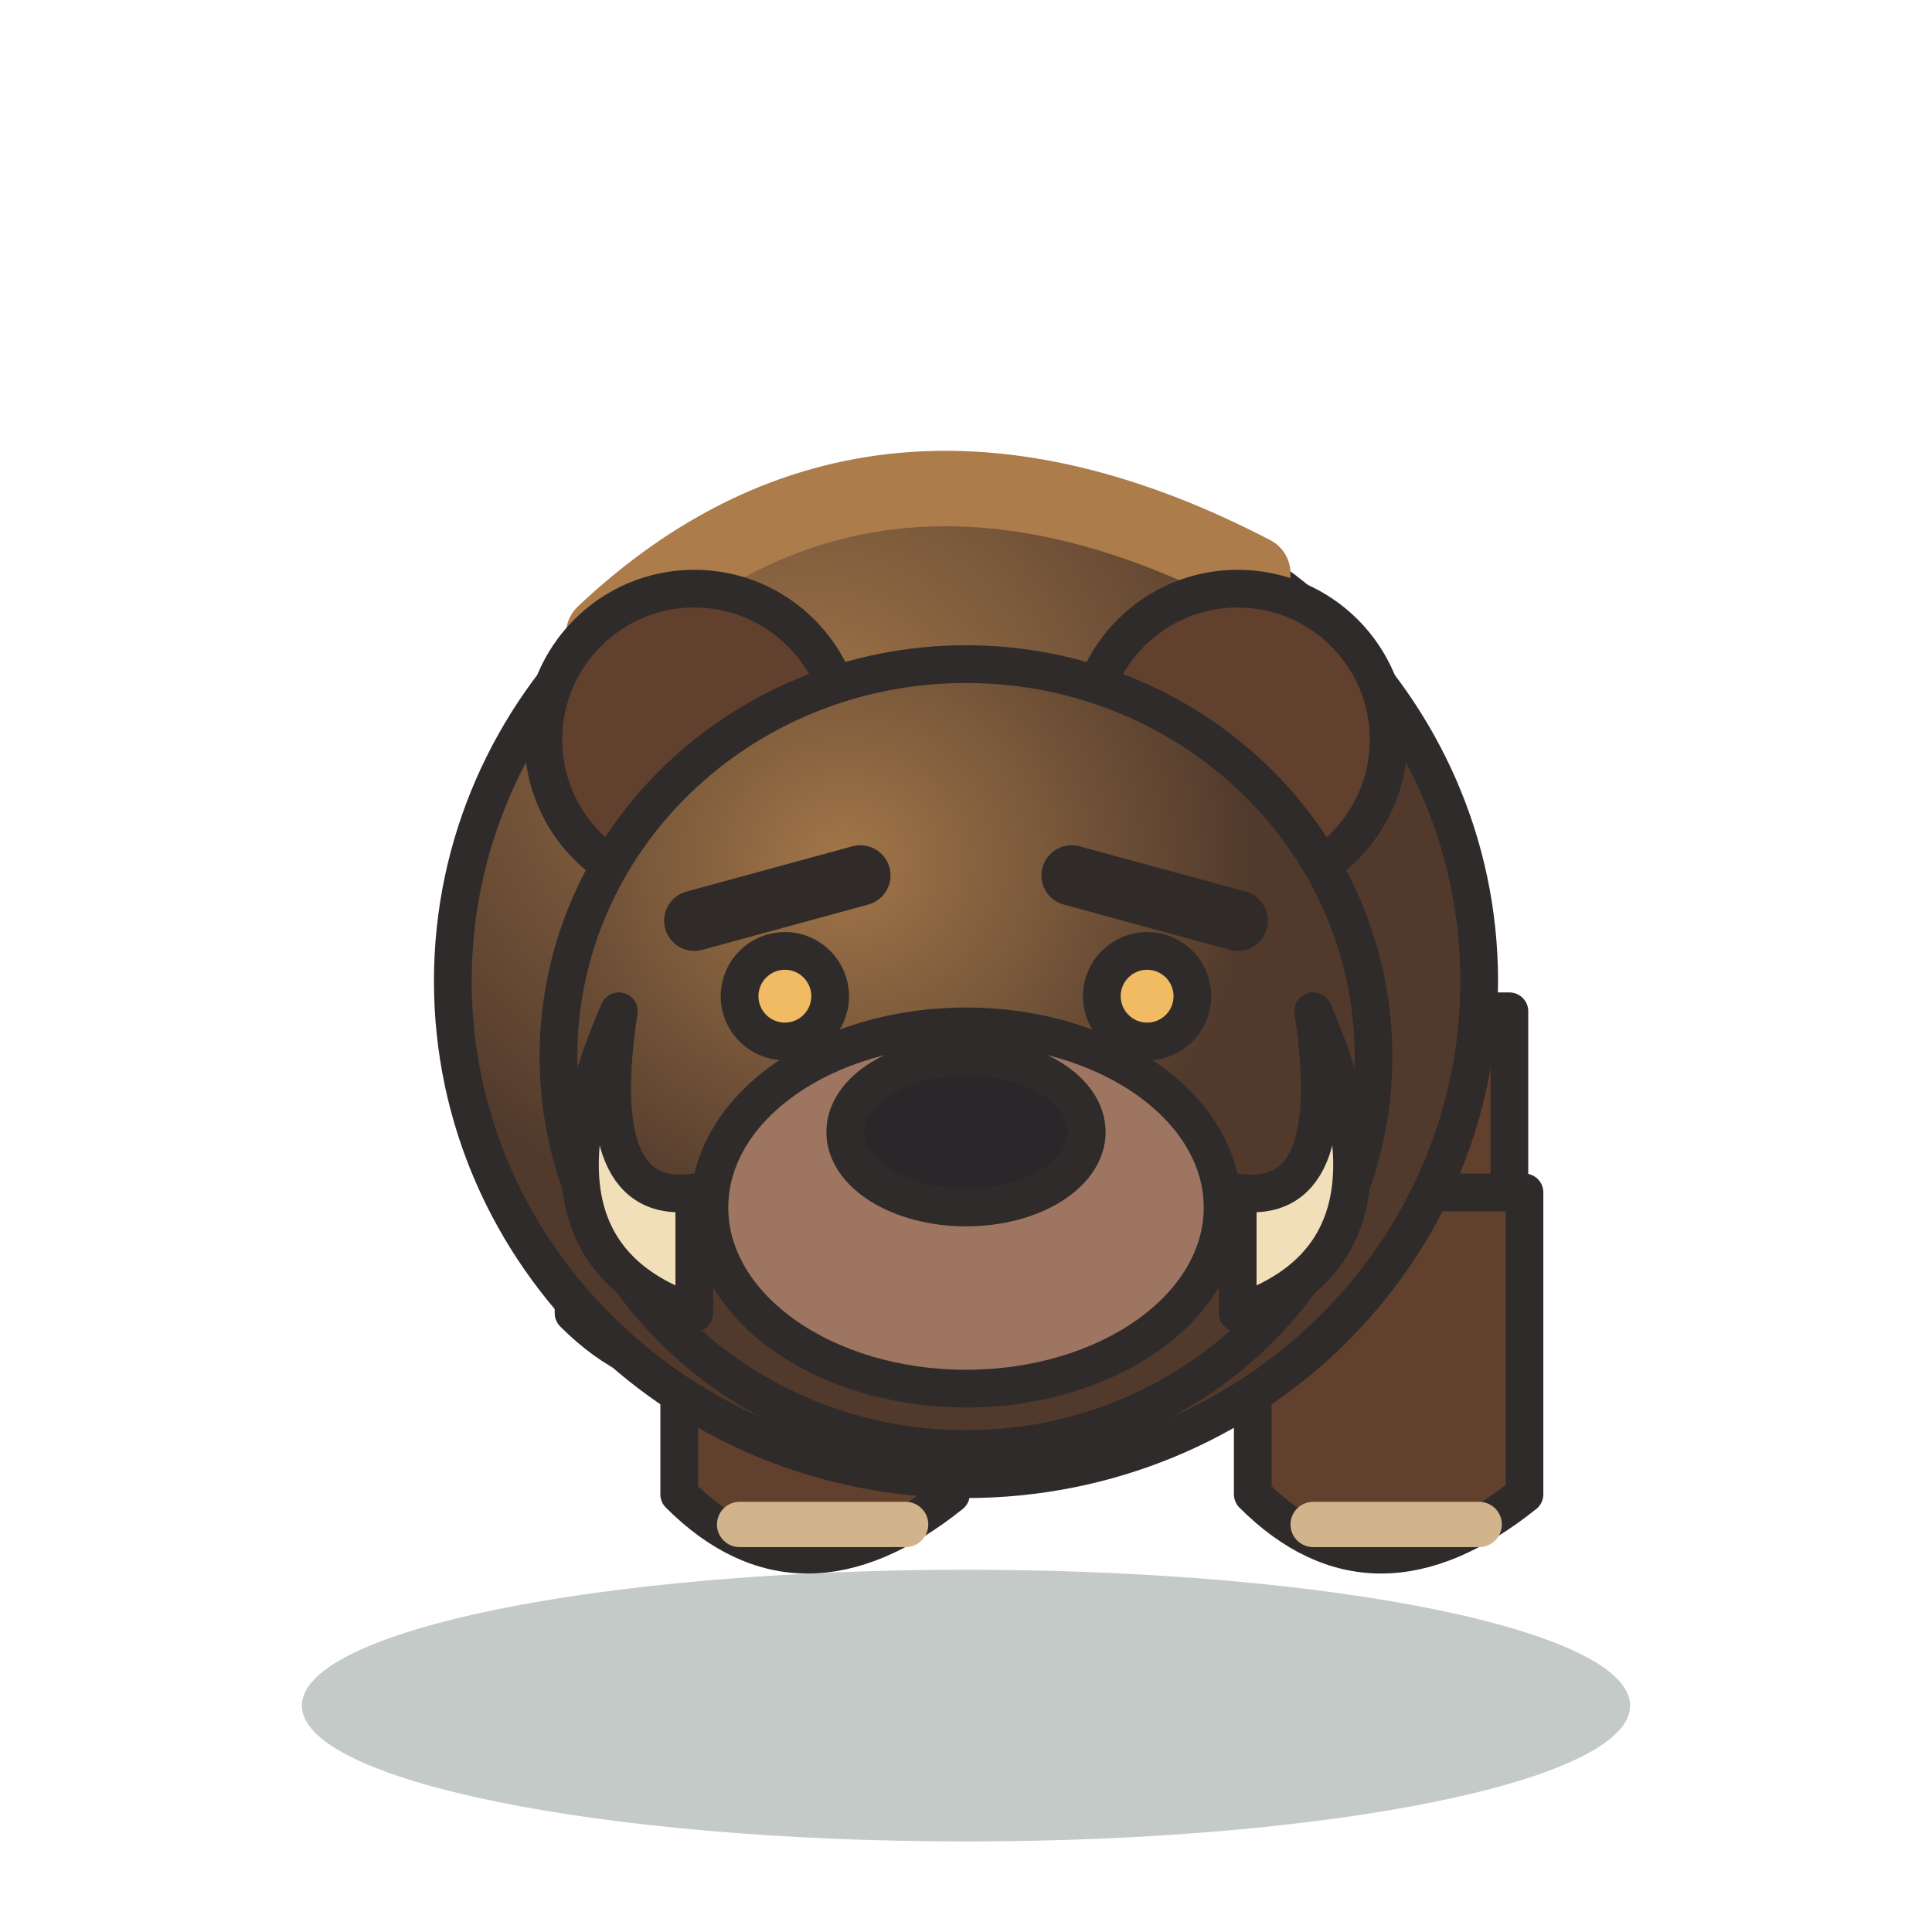
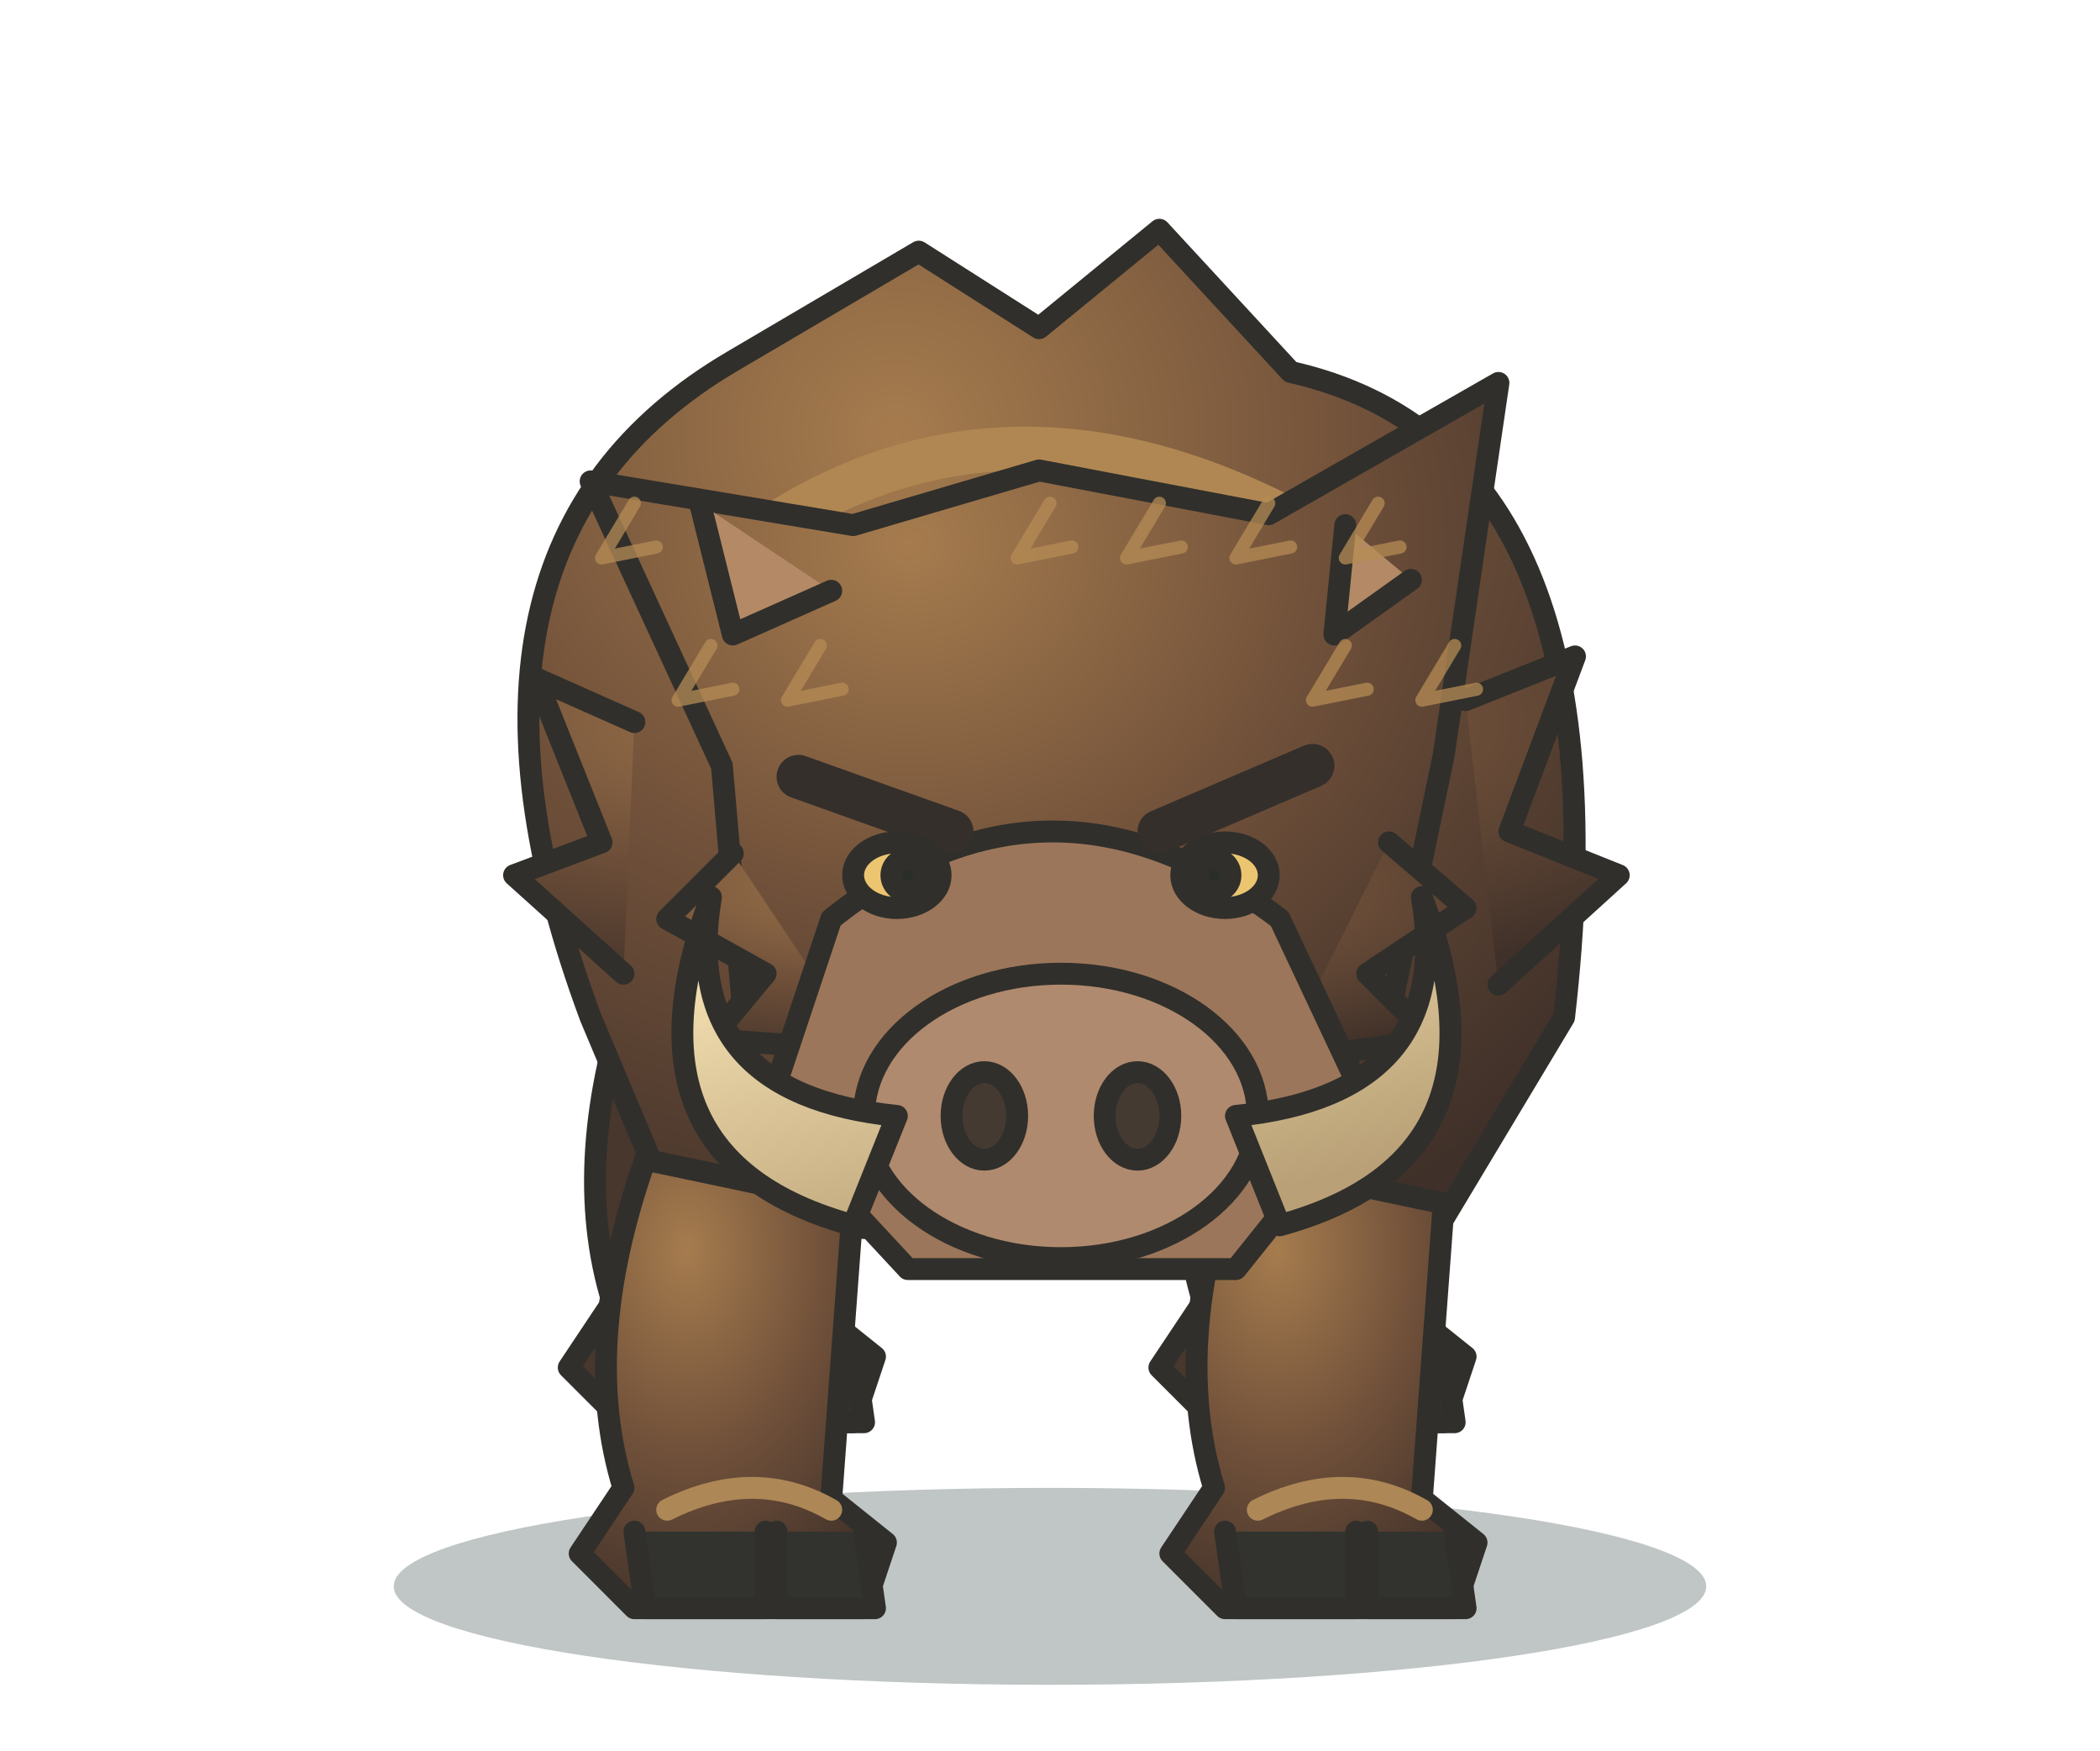
- <svg xmlns="http://www.w3.org/2000/svg" width="128" height="128" viewBox="0 0 128 128">
+ <svg xmlns="http://www.w3.org/2000/svg" width="192" height="160" viewBox="0 0 192 160">
  <defs>
-     <radialGradient id="body" cx=".35" cy=".25">
-       <stop stop-color="#a27649" />
-       <stop offset="1" stop-color="#513a2c" />
+     <radialGradient id="fur" cx=".35" cy=".2" r=".9">
+       <stop stop-color="#a67c4e" />
+       <stop offset=".5" stop-color="#71513a" />
+       <stop offset="1" stop-color="#3f3029" />
+     </radialGradient>
+     <radialGradient id="carapace" cx=".3" cy=".2">
+       <stop stop-color="#66798b" />
+       <stop offset=".45" stop-color="#343d58" />
+       <stop offset="1" stop-color="#1c2538" />
+     </radialGradient>
+     <linearGradient id="ivory" x2=".6" y2="1">
+       <stop stop-color="#ffedbd" />
+       <stop offset="1" stop-color="#b9a076" />
+     </linearGradient>
+     <radialGradient id="moss">
+       <stop stop-color="#a9b660" />
+       <stop offset="1" stop-color="#3c643f" />
    </radialGradient>
  </defs>
-   <ellipse cx="64" cy="113" rx="44" ry="9" fill="#152a24" opacity=".25" />
-   <g transform="" stroke="#302b2b" stroke-width="2.5" stroke-linejoin="round" stroke-linecap="round">
-     <path d="M38 67v20q8 8 18 0v-20z" fill="#62402e" />
-     <path d="M42 89h11" stroke="#d1b48b" stroke-width="3" />
-     <path d="M82 67v20q8 8 18 0v-20z" fill="#62402e" />
-     <path d="M86 89h11" stroke="#d1b48b" stroke-width="3" />
-     <path d="M45 79v20q8 8 18 0v-20z" fill="#62402e" />
-     <path d="M49 101h11" stroke="#d1b48b" stroke-width="3" />
-     <path d="M83 79v20q8 8 18 0v-20z" fill="#62402e" />
-     <path d="M87 101h11" stroke="#d1b48b" stroke-width="3" />
-     <ellipse cx="64" cy="65" rx="34" ry="33" fill="url(#body)" />
-     <path d="M40 42q18-17 43-4" fill="none" stroke="#ac7c4a" stroke-width="5" />
-     <circle cx="46" cy="49" r="10" fill="#62402e" />
-     <circle cx="82" cy="49" r="10" fill="#62402e" />
-     <ellipse cx="64" cy="70" rx="27" ry="26" fill="url(#body)" />
-     <ellipse cx="64" cy="80" rx="17" ry="12" fill="#9d7560" />
-     <ellipse cx="64" cy="75" rx="8" ry="5" fill="#29272a" />
-     <path d="M46 87q-12 -4 -5 -20q-2 13 5 12z" fill="#f1dfb9" />
-     <circle cx="52" cy="66" r="3" fill="#f0bb62" />
-     <path d="M57 58l-11 3" stroke="#302b29" stroke-width="4" />
-     <path d="M82 87q12 -4 5 -20q2 13 -5 12z" fill="#f1dfb9" />
-     <circle cx="76" cy="66" r="3" fill="#f0bb62" />
-     <path d="M71 58l11 3" stroke="#302b29" stroke-width="4" />
+   <ellipse cx="96" cy="145" rx="60" ry="9" fill="#142c27" opacity=".27" />
+   <g transform="translate(0 0)" stroke="#302f2b" stroke-width="2" stroke-linejoin="round" stroke-linecap="round">
+     <g transform="">
+       <g transform="translate(67 111)">
+         <path d="M-9-22q-6 17-2 30l-4 6 5 5h21l2-6-5-4 2-27z" fill="#47372d" transform="scale(1 1)" />
+         <path d="M-7 10q8-4 15 0" fill="none" stroke="#ad8756" stroke-width="2" />
+         <path d="M-10 12l1 7H2v-7M3 12v7h9l-1-7" fill="#32332f" />
+       </g>
+       <g transform="translate(121 111)">
+         <path d="M-9-22q-6 17-2 30l-4 6 5 5h21l2-6-5-4 2-27z" fill="#47372d" transform="scale(1 1)" />
+         <path d="M-7 10q8-4 15 0" fill="none" stroke="#ad8756" stroke-width="2" />
+         <path d="M-10 12l1 7H2v-7M3 12v7h9l-1-7" fill="#32332f" />
+       </g>
+       <path d="M54 93Q38 50 67 33l17-10 11 7 11-9 12 13q31 7 25 59l-12 20-69-1z" fill="url(#fur)" />
+       <path d="M58 66l-9-4 6 15-8 3 10 9M134 64l10-4-6 16 10 4-11 10" fill="url(#fur)" />
+       <path d="M64 53q28-24 63 0" fill="none" stroke="#b08752" stroke-width="4" />
+       <g transform="translate(68 128)">
+         <path d="M-9-22q-6 17-2 30l-4 6 5 5h21l2-6-5-4 2-27z" fill="url(#fur)" transform="scale(1 1)" />
+         <path d="M-7 10q8-4 15 0" fill="none" stroke="#ad8756" stroke-width="2" />
+         <path d="M-10 12l1 7H2v-7M3 12v7h9l-1-7" fill="#32332f" />
+       </g>
+       <g transform="translate(122 128)">
+         <path d="M-9-22q-6 17-2 30l-4 6 5 5h21l2-6-5-4 2-27z" fill="url(#fur)" transform="scale(1 1)" />
+         <path d="M-7 10q8-4 15 0" fill="none" stroke="#ad8756" stroke-width="2" />
+         <path d="M-10 12l1 7H2v-7M3 12v7h9l-1-7" fill="#32332f" />
+       </g>
+       <g transform="translate(0 0)">
+         <path d="M66 70l-12-26 24 4 17-5 21 4 21-12-5 34-5 24-30 15-29-15z" fill="url(#fur)" />
+         <path d="M64 46l3 12 9-4M123 48l-1 10 7-5" fill="#b38a65" />
+         <path d="M67 78l-6 6 9 5-5 6 14 1M127 77l7 6-9 6 6 6-14 2" fill="url(#fur)" />
+         <path d="M76 84q20-16 41 0l8 17-12 15H83l-13-14z" fill="#9c765a" />
+         <ellipse cx="97" cy="102" rx="18" ry="13" fill="#b08a6e" />
+         <ellipse cx="90" cy="102" rx="3" ry="4" fill="#453a32" />
+         <ellipse cx="104" cy="102" rx="3" ry="4" fill="#453a32" />
+         <path d="M78 112q-22-6-13-30-3 18 17 20zM117 112q22-6 13-30 3 18-17 20z" fill="url(#ivory)" />
+         <path d="M73 71l14 5M106 76l14-6" stroke="#342f2b" stroke-width="4" />
+         <ellipse cx="82" cy="80" rx="4" ry="3" fill="#ecc571" />
+         <ellipse cx="112" cy="80" rx="4" ry="3" fill="#ecc571" />
+         <circle cx="83" cy="80" r="1.5" fill="#292f28" />
+         <circle cx="111" cy="80" r="1.5" fill="#292f28" />
+       </g>
+       <path d="M58 46l-3 5 5-1" fill="none" stroke="#b58b54" stroke-width="1.2" opacity=".75" />
+       <path d="M75 59l-3 5 5-1" fill="none" stroke="#b58b54" stroke-width="1.2" opacity=".75" />
+       <path d="M126 46l-3 5 5-1" fill="none" stroke="#b58b54" stroke-width="1.2" opacity=".75" />
+       <path d="M65 59l-3 5 5-1" fill="none" stroke="#b58b54" stroke-width="1.2" opacity=".75" />
+       <path d="M116 46l-3 5 5-1" fill="none" stroke="#b58b54" stroke-width="1.2" opacity=".75" />
+       <path d="M133 59l-3 5 5-1" fill="none" stroke="#b58b54" stroke-width="1.2" opacity=".75" />
+       <path d="M106 46l-3 5 5-1" fill="none" stroke="#b58b54" stroke-width="1.2" opacity=".75" />
+       <path d="M123 59l-3 5 5-1" fill="none" stroke="#b58b54" stroke-width="1.2" opacity=".75" />
+       <path d="M96 46l-3 5 5-1" fill="none" stroke="#b58b54" stroke-width="1.2" opacity=".75" />
+     </g>
  </g>
</svg>
